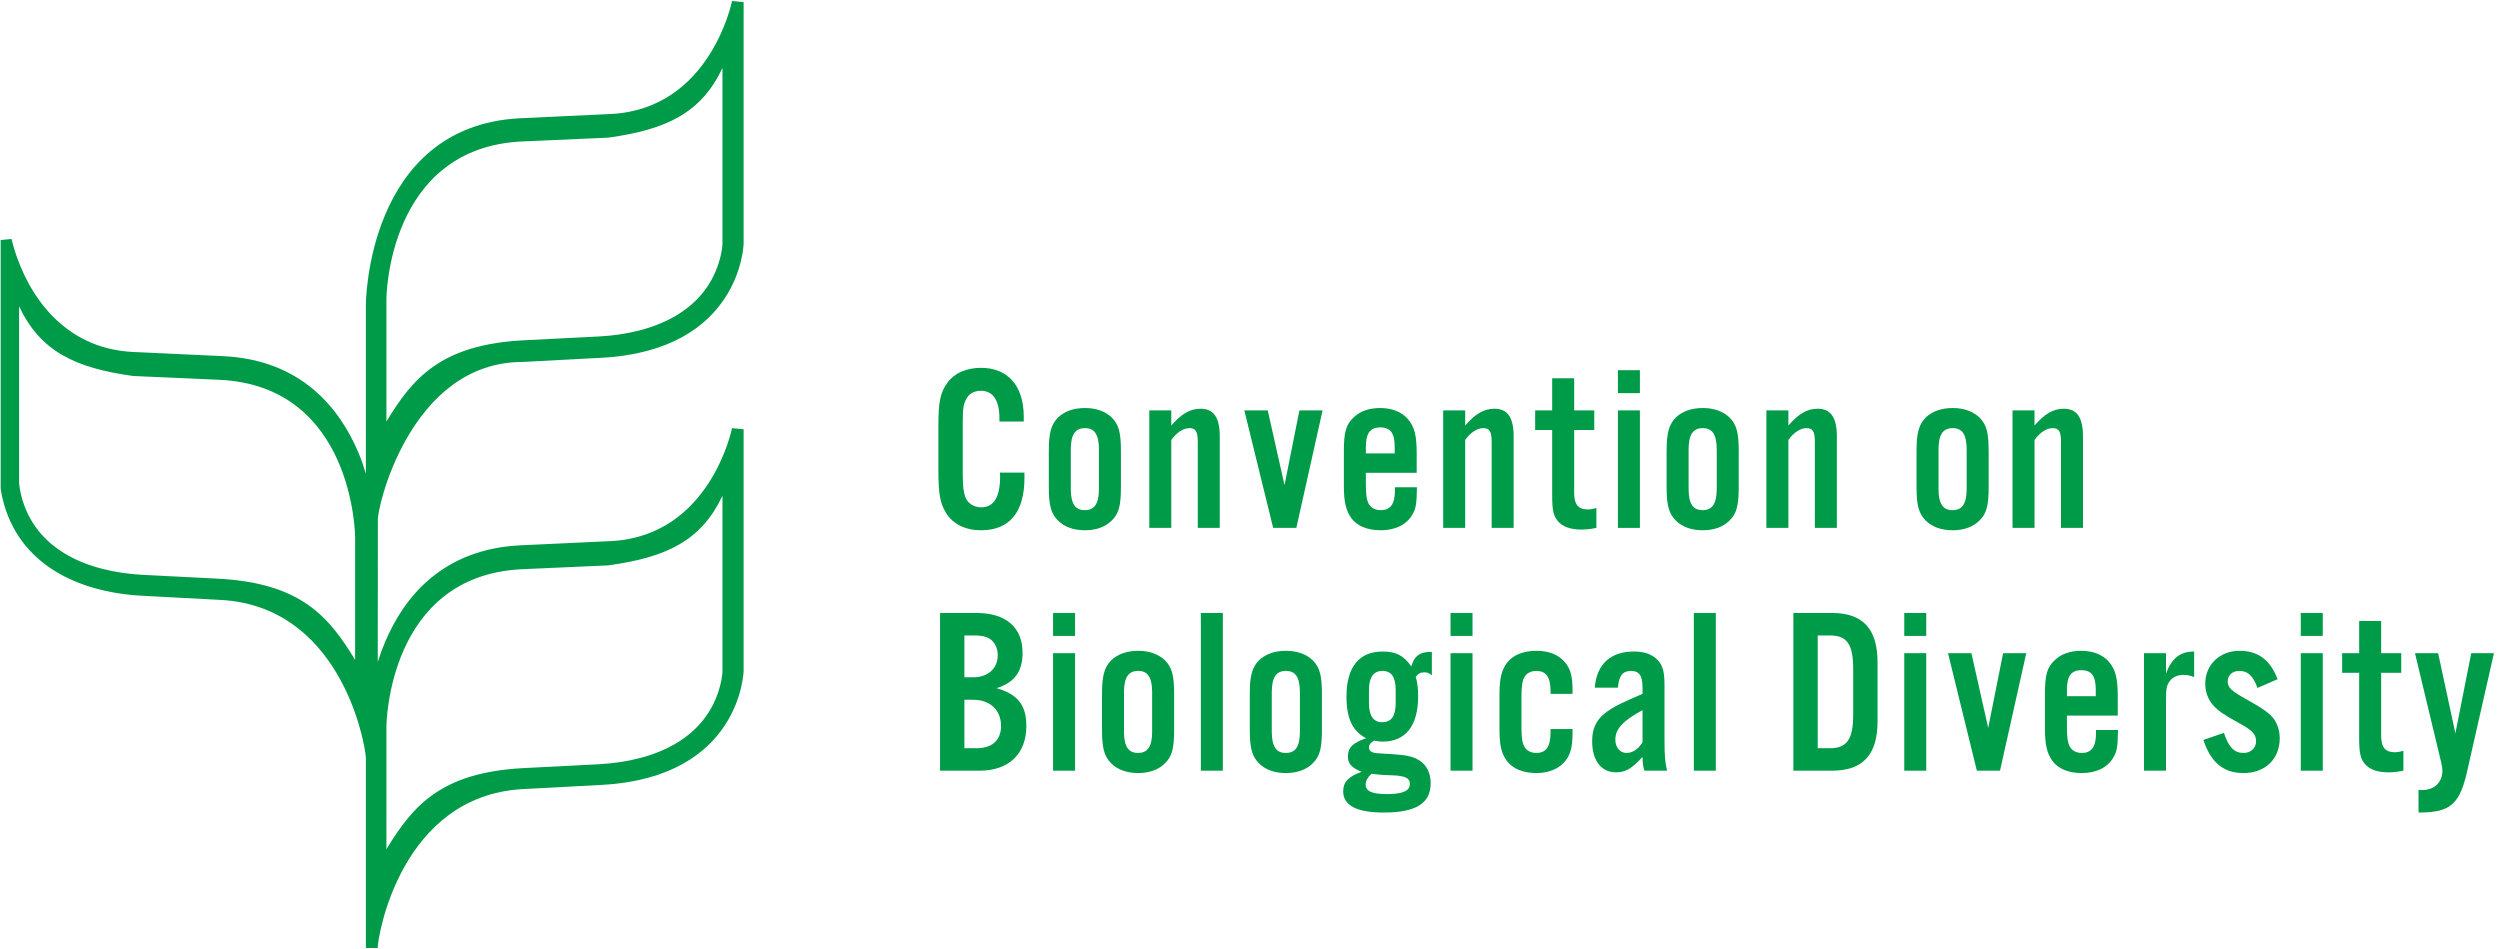
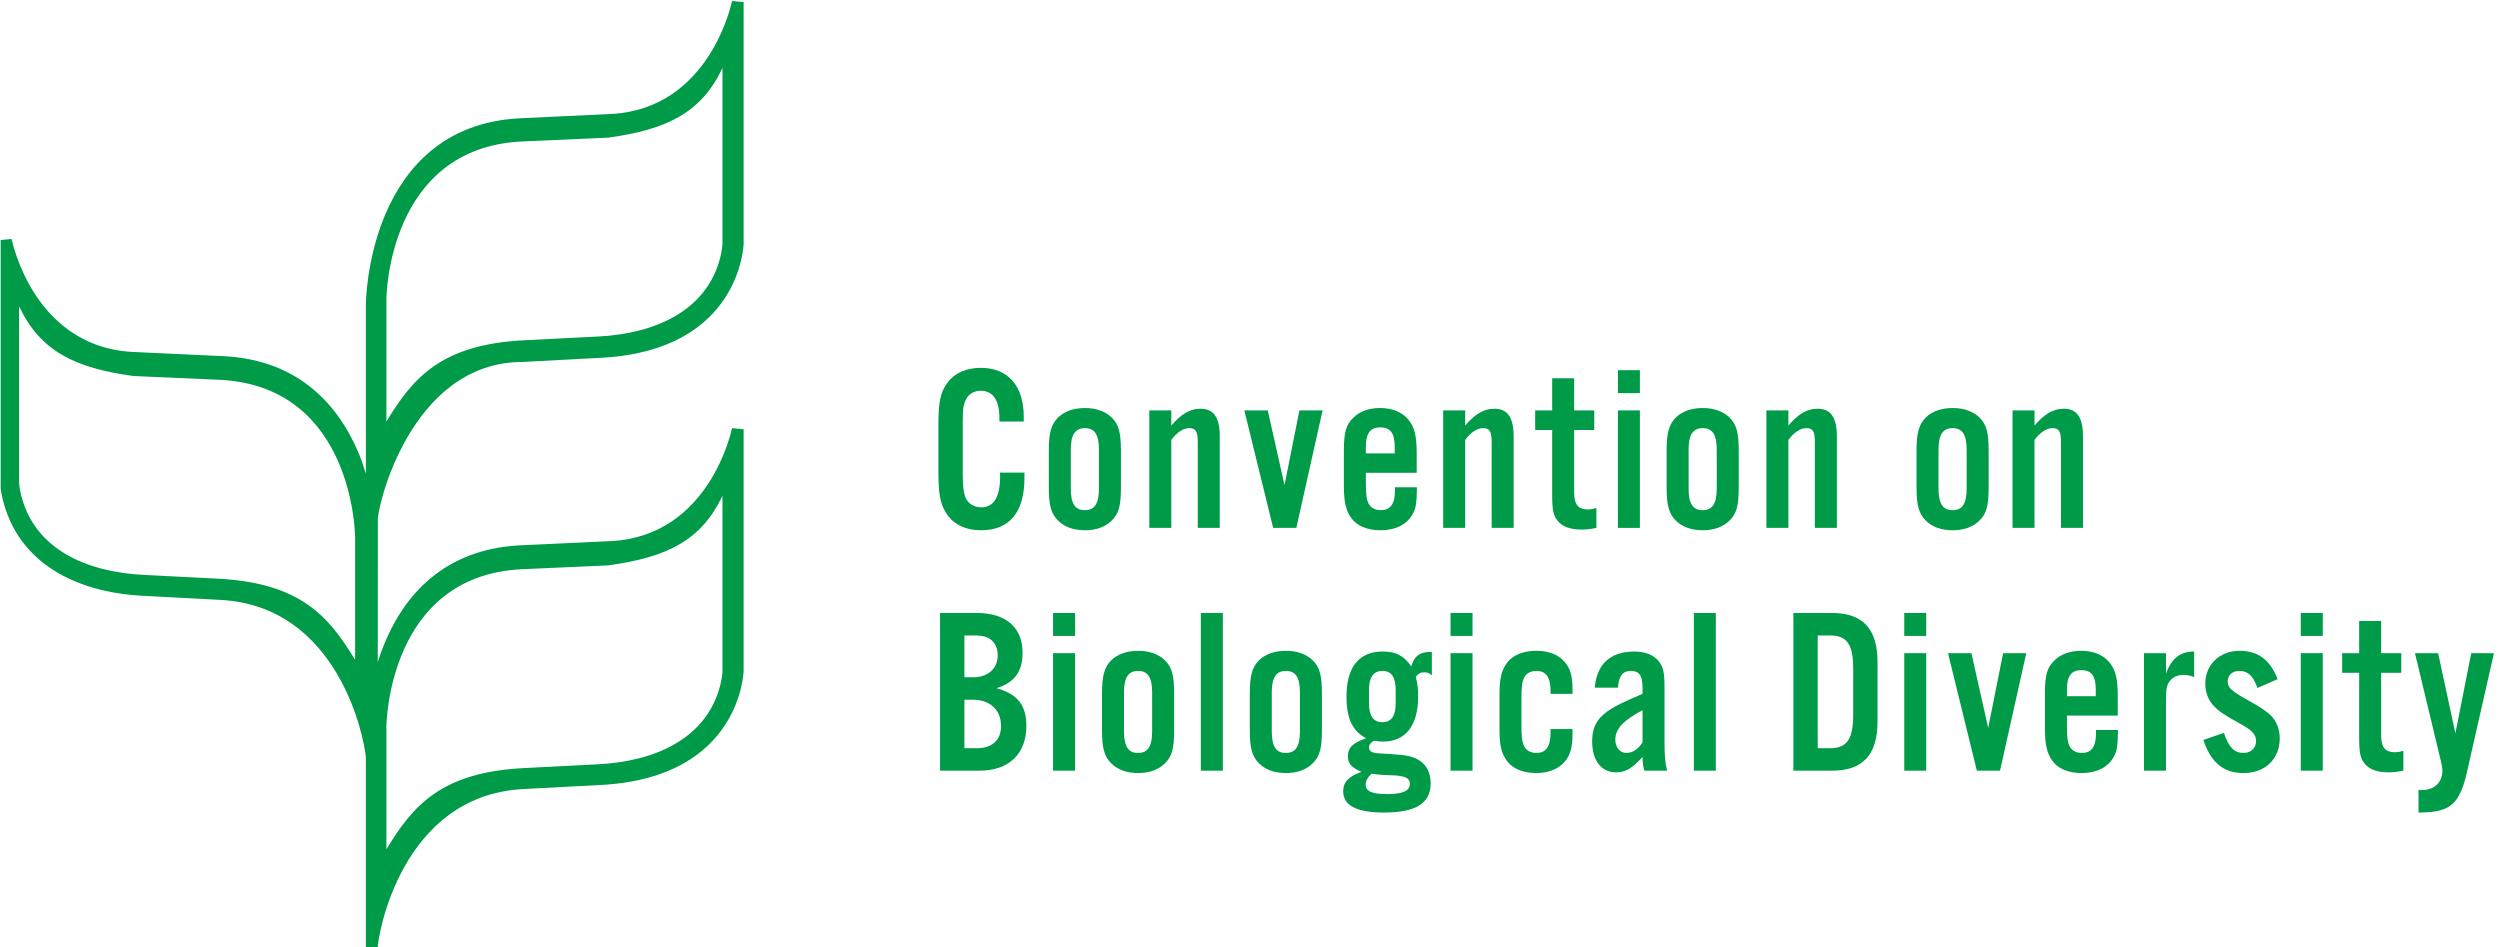
- <svg xmlns="http://www.w3.org/2000/svg" version="1.1" width="280" height="106.25" id="svg3310" xml:space="preserve">
+ <svg xmlns="http://www.w3.org/2000/svg" version="1.1" viewBox="0 0 280 106" id="svg3310" xml:space="preserve">
  <defs id="defs3314">
    <clipPath id="clipPath3326">
      <path d="m 0.06,84.909 223.397,0 0,-84.849 -223.397,0 0,84.849 z" id="path3328" />
    </clipPath>
    <clipPath id="clipPath3332">
      <path d="M 0,0 224,0 224,85 0,85 0,0 z" id="path3334" />
    </clipPath>
    <clipPath id="clipPath3342">
      <path d="M 0,0 224,0 224,85 0,85 0,0 z" id="path3344" />
    </clipPath>
  </defs>
  <g id="g3320" transform="matrix(1.25,0,0,-1.25,0,106.25)" />
  <g id="g3322" transform="matrix(1.25,0,0,-1.25,0,106.25)" style="fill:#009B48">
    <g id="g3324" clip-path="url(#clipPath3326)" style="fill:#009B48">
      <g id="g3330" clip-path="url(#clipPath3332)" style="fill:#009B48">
        <path style="fill:#009B48;fill-opacity:1;fill-rule:evenodd;stroke:none" id="path3336" d="m 34.623,47.233 0,10.993 c 0,0.117 0.11,13.523 12.143,14.099 l 7.732,0.342 c 5.268,0.727 8.339,2.231 10.235,6.242 l 0,-15.769 c 0,0 -0.015,-0.463 -0.19,-1.18 -1.22,-4.852 -5.901,-6.85 -10.903,-7.109 l -6.745,-0.342 c -7.4,-0.393 -9.916,-3.393 -12.272,-7.276 z m 0,-27.331 c 0,0.112 0.11,13.524 12.143,14.096 l 7.732,0.344 c 5.268,0.725 8.339,2.227 10.235,6.237 l 0,-15.766 c 0,0 -0.015,-0.464 -0.19,-1.176 -1.22,-4.853 -5.901,-6.852 -10.903,-7.113 l -6.745,-0.346 c -7.4,-0.39 -9.916,-3.39 -12.272,-7.272 l 0,10.996 z m -2.805,5.974 c -2.353,3.886 -4.872,6.885 -12.27,7.274 l -6.743,0.344 C 7.8,33.756 3.118,35.751 1.901,40.607 c -0.177,0.714 -0.19,1.177 -0.19,1.177 l 0,15.772 c 1.893,-4.014 4.965,-5.52 10.231,-6.246 l 7.735,-0.34 c 12.03,-0.578 12.141,-13.987 12.141,-14.1 l 0,-10.994 z m 15.012,26.693 7.109,0.377 c 12.439,0.686 12.687,10.143 12.69,10.227 l 0,21.635 -1.039,0.101 C 65.58,84.855 63.646,75.235 54.739,74.786 l -8.152,-0.383 c -6.884,-0.34 -10.357,-4.566 -12.075,-8.638 -1.709,-4.049 -1.73,-8.002 -1.73,-8.028 l 0,-15.183 c -0.198,0.668 -0.416,1.297 -0.668,1.89 -1.718,4.075 -5.192,8.297 -12.074,8.643 l -8.153,0.379 c -5.352,0.271 -8.782,3.947 -10.414,8.613 -0.312,0.912 -0.437,1.51 -0.437,1.51 L 0,63.487 0,41.849 c 0,0 0.009,-0.614 0.23,-1.535 1.397,-5.843 6.692,-8.371 12.454,-8.691 l 7.111,-0.377 C 30.27,30.664 32.621,19.053 32.782,17.129 l 0,-17.129 1.054,0 c 0,1.176 2.112,13.692 12.994,14.297 l 7.109,0.377 c 12.439,0.689 12.687,10.142 12.69,10.225 l 0,21.639 -1.039,0.1 C 65.58,46.589 63.646,36.968 54.739,36.517 L 46.587,36.138 C 39.703,35.79 36.23,31.565 34.512,27.493 34.254,26.887 34.034,26.277 33.848,25.686 l 0.009,12.655 C 33.712,39.273 36.7,52.569 46.83,52.569" />
      </g>
    </g>
  </g>
  <g id="g3338" transform="matrix(1.329784,0,0,-1.329784,-17.82826,107.2231)" style="fill:#009B48">
    <g id="g3340" clip-path="url(#clipPath3342)" style="fill:#009B48">
      <path style="fill:#009B48;fill-opacity:1;fill-rule:nonzero;stroke:none" id="path3346" d="m 97.581,45.131 0,0.279 c 0,1.514 -0.538,2.31 -1.574,2.31 -0.518,0 -0.976,-0.238 -1.195,-0.657 -0.258,-0.438 -0.318,-0.836 -0.318,-1.912 l 0,-4.42 c 0,-1.016 0.06,-1.534 0.219,-1.972 0.199,-0.518 0.717,-0.857 1.334,-0.857 1.056,0 1.593,0.857 1.593,2.589 0,0.06 0,0.199 -0.02,0.339 l 2.071,0 0,-0.458 c 0,-2.868 -1.254,-4.401 -3.644,-4.401 -1.334,0 -2.39,0.517 -2.967,1.473 -0.498,0.817 -0.638,1.593 -0.638,3.565 l 0,3.724 c 0,2.091 0.16,2.848 0.777,3.684 0.578,0.797 1.593,1.234 2.808,1.234 2.27,0 3.605,-1.512 3.605,-4.122 l 0,-0.398 -2.051,0" />
      <path style="fill:#009B48;fill-opacity:1;fill-rule:nonzero;stroke:none" id="path3348" d="m 103.594,39.476 c 0,-1.255 0.359,-1.813 1.176,-1.813 0.835,0 1.194,0.558 1.194,1.813 l 0,3.286 c 0,1.254 -0.359,1.811 -1.175,1.811 -0.836,0 -1.195,-0.557 -1.195,-1.811 l 0,-3.286 z m 4.222,0.119 c 0,-1.553 -0.179,-2.23 -0.776,-2.808 -0.538,-0.537 -1.315,-0.816 -2.251,-0.816 -0.956,0 -1.732,0.279 -2.27,0.816 -0.578,0.578 -0.777,1.255 -0.777,2.808 l 0,3.047 c 0,1.553 0.199,2.23 0.777,2.828 0.538,0.517 1.314,0.797 2.27,0.797 0.936,0 1.713,-0.28 2.251,-0.797 0.597,-0.598 0.776,-1.275 0.776,-2.828 l 0,-3.047" />
      <path style="fill:#009B48;fill-opacity:1;fill-rule:nonzero;stroke:none" id="path3350" d="m 112.058,44.793 c 0.856,0.995 1.593,1.414 2.469,1.414 1.096,0 1.613,-0.737 1.613,-2.311 l 0,-7.726 -1.852,0 0,7.249 c 0,0.876 -0.179,1.154 -0.717,1.154 -0.497,0 -1.055,-0.358 -1.513,-0.995 l 0,-7.408 -1.852,0 0,9.897 1.852,0 0,-1.274" />
      <path style="fill:#009B48;fill-opacity:1;fill-rule:nonzero;stroke:none" id="path3352" d="m 120.638,36.17 -2.429,9.897 1.972,0 1.414,-6.293 1.254,6.293 1.951,0 -2.21,-9.897 -1.952,0" />
      <path style="fill:#009B48;fill-opacity:1;fill-rule:nonzero;stroke:none" id="path3354" d="m 130.875,42.981 c 0,1.174 -0.358,1.653 -1.215,1.653 -0.856,0 -1.215,-0.498 -1.215,-1.653 l 0,-0.538 2.43,0 0,0.538 z m -2.43,-2.171 0,-0.876 c 0,-0.956 0.06,-1.394 0.24,-1.733 0.179,-0.339 0.557,-0.538 1.016,-0.538 0.816,0 1.194,0.519 1.194,1.673 l 0,0.259 1.853,0 c -0.021,-1.354 -0.081,-1.792 -0.379,-2.29 -0.479,-0.856 -1.434,-1.334 -2.668,-1.334 -1.136,0 -1.993,0.358 -2.491,1.035 -0.437,0.618 -0.617,1.354 -0.617,2.688 l 0,2.948 c 0,1.573 0.18,2.23 0.797,2.808 0.537,0.537 1.315,0.817 2.25,0.817 0.996,0 1.813,-0.319 2.33,-0.916 0.558,-0.638 0.757,-1.355 0.757,-2.908 l 0,-1.633 -4.282,0" />
      <path style="fill:#009B48;fill-opacity:1;fill-rule:nonzero;stroke:none" id="path3356" d="m 136.81,44.793 c 0.856,0.995 1.592,1.414 2.469,1.414 1.096,0 1.613,-0.737 1.613,-2.311 l 0,-7.726 -1.852,0 0,7.249 c 0,0.876 -0.179,1.154 -0.717,1.154 -0.497,0 -1.056,-0.358 -1.513,-0.995 l 0,-7.408 -1.852,0 0,9.897 1.852,0 0,-1.274" />
      <path style="fill:#009B48;fill-opacity:1;fill-rule:nonzero;stroke:none" id="path3358" d="m 147.683,44.414 -1.693,0 0,-5.277 c 0,-0.995 0.338,-1.413 1.154,-1.413 0.22,0 0.398,0.039 0.718,0.119 l 0,-1.673 c -0.519,-0.1 -0.837,-0.14 -1.255,-0.14 -0.936,0 -1.613,0.24 -2.012,0.738 -0.357,0.437 -0.457,0.916 -0.457,2.171 l 0,5.475 -1.433,0 0,1.653 1.433,0 0,2.708 1.852,0 0,-2.708 1.693,0 0,-1.653" />
      <path style="fill:#009B48;fill-opacity:1;fill-rule:nonzero;stroke:none" id="path3360" d="m 149.673,46.067 1.853,0 0,-9.897 -1.853,0 0,9.897 z m 0,3.386 1.853,0 0,-1.932 -1.853,0 0,1.932 z" />
      <path style="fill:#009B48;fill-opacity:1;fill-rule:nonzero;stroke:none" id="path3362" d="m 155.628,39.476 c 0,-1.255 0.358,-1.813 1.175,-1.813 0.836,0 1.195,0.558 1.195,1.813 l 0,3.286 c 0,1.254 -0.359,1.811 -1.175,1.811 -0.837,0 -1.195,-0.557 -1.195,-1.811 l 0,-3.286 z m 4.222,0.119 c 0,-1.553 -0.18,-2.23 -0.776,-2.808 -0.538,-0.537 -1.315,-0.816 -2.251,-0.816 -0.956,0 -1.733,0.279 -2.271,0.816 -0.577,0.578 -0.776,1.255 -0.776,2.808 l 0,3.047 c 0,1.553 0.199,2.23 0.776,2.828 0.538,0.517 1.315,0.797 2.271,0.797 0.936,0 1.713,-0.28 2.251,-0.797 0.596,-0.598 0.776,-1.275 0.776,-2.828 l 0,-3.047" />
      <path style="fill:#009B48;fill-opacity:1;fill-rule:nonzero;stroke:none" id="path3364" d="m 164.033,44.793 c 0.855,0.995 1.592,1.414 2.468,1.414 1.096,0 1.614,-0.737 1.614,-2.311 l 0,-7.726 -1.853,0 0,7.249 c 0,0.876 -0.179,1.154 -0.717,1.154 -0.497,0 -1.055,-0.358 -1.512,-0.995 l 0,-7.408 -1.853,0 0,9.897 1.853,0 0,-1.274" />
      <path style="fill:#009B48;fill-opacity:1;fill-rule:nonzero;stroke:none" id="path3366" d="m 176.677,39.476 c 0,-1.255 0.359,-1.813 1.176,-1.813 0.836,0 1.194,0.558 1.194,1.813 l 0,3.286 c 0,1.254 -0.358,1.811 -1.174,1.811 -0.837,0 -1.196,-0.557 -1.196,-1.811 l 0,-3.286 z m 4.223,0.119 c 0,-1.553 -0.18,-2.23 -0.777,-2.808 -0.538,-0.537 -1.315,-0.816 -2.25,-0.816 -0.956,0 -1.733,0.279 -2.271,0.816 -0.577,0.578 -0.776,1.255 -0.776,2.808 l 0,3.047 c 0,1.553 0.199,2.23 0.776,2.828 0.538,0.517 1.315,0.797 2.271,0.797 0.935,0 1.712,-0.28 2.25,-0.797 0.597,-0.598 0.777,-1.275 0.777,-2.828 l 0,-3.047" />
      <path style="fill:#009B48;fill-opacity:1;fill-rule:nonzero;stroke:none" id="path3368" d="m 184.763,44.793 c 0.856,0.995 1.592,1.414 2.469,1.414 1.096,0 1.613,-0.737 1.613,-2.311 l 0,-7.726 -1.852,0 0,7.249 c 0,0.876 -0.179,1.154 -0.717,1.154 -0.497,0 -1.056,-0.358 -1.513,-0.995 l 0,-7.408 -1.852,0 0,9.897 1.852,0 0,-1.274" />
      <path style="fill:#009B48;fill-opacity:1;fill-rule:nonzero;stroke:none" id="path3370" d="m 95.669,17.613 c 1.294,0 2.051,0.678 2.051,1.872 0,1.334 -0.916,2.211 -2.35,2.211 l -0.737,0 0,-4.083 1.036,0 z m -0.299,5.975 c 1.254,0 2.071,0.736 2.071,1.872 0,0.498 -0.179,0.936 -0.498,1.234 -0.339,0.299 -0.756,0.418 -1.533,0.418 l -0.777,0 0,-3.524 0.737,0 z m -2.788,5.417 3.067,0 c 2.489,0 3.883,-1.215 3.883,-3.366 0,-1.574 -0.697,-2.509 -2.191,-2.967 1.793,-0.518 2.51,-1.434 2.51,-3.187 0,-2.349 -1.474,-3.763 -3.943,-3.763 l -3.326,0 0,13.283" />
      <path style="fill:#009B48;fill-opacity:1;fill-rule:nonzero;stroke:none" id="path3372" d="m 102.101,25.619 1.852,0 0,-9.898 -1.852,0 0,9.898 z m 0,3.386 1.852,0 0,-1.933 -1.852,0 0,1.933 z" />
      <path style="fill:#009B48;fill-opacity:1;fill-rule:nonzero;stroke:none" id="path3374" d="m 108.075,19.027 c 0,-1.255 0.358,-1.812 1.175,-1.812 0.836,0 1.195,0.557 1.195,1.812 l 0,3.287 c 0,1.253 -0.359,1.811 -1.175,1.811 -0.837,0 -1.195,-0.558 -1.195,-1.811 l 0,-3.287 z m 4.222,0.119 c 0,-1.552 -0.18,-2.229 -0.777,-2.807 -0.538,-0.537 -1.314,-0.817 -2.25,-0.817 -0.956,0 -1.733,0.28 -2.27,0.817 -0.578,0.578 -0.777,1.255 -0.777,2.807 l 0,3.047 c 0,1.554 0.199,2.231 0.777,2.829 0.537,0.517 1.314,0.796 2.27,0.796 0.936,0 1.712,-0.279 2.25,-0.796 0.597,-0.598 0.777,-1.275 0.777,-2.829 l 0,-3.047" />
      <path style="fill:#009B48;fill-opacity:1;fill-rule:nonzero;stroke:none" id="path3376" d="m 114.547,29.005 1.852,0 0,-13.283 -1.852,0 0,13.283 z" />
      <path style="fill:#009B48;fill-opacity:1;fill-rule:nonzero;stroke:none" id="path3378" d="m 120.521,19.027 c 0,-1.255 0.358,-1.812 1.176,-1.812 0.836,0 1.194,0.557 1.194,1.812 l 0,3.287 c 0,1.253 -0.358,1.811 -1.175,1.811 -0.837,0 -1.195,-0.558 -1.195,-1.811 l 0,-3.287 z m 4.223,0.119 c 0,-1.552 -0.18,-2.229 -0.778,-2.807 -0.537,-0.537 -1.314,-0.817 -2.25,-0.817 -0.956,0 -1.732,0.28 -2.27,0.817 -0.577,0.578 -0.777,1.255 -0.777,2.807 l 0,3.047 c 0,1.554 0.2,2.231 0.777,2.829 0.538,0.517 1.314,0.796 2.27,0.796 0.936,0 1.713,-0.279 2.25,-0.796 0.598,-0.598 0.778,-1.275 0.778,-2.829 l 0,-3.047" />
      <path style="fill:#009B48;fill-opacity:1;fill-rule:nonzero;stroke:none" id="path3380" d="m 128.707,21.417 c 0,-1.075 0.376,-1.613 1.114,-1.613 0.776,0 1.136,0.518 1.136,1.613 l 0,1.096 c 0,1.094 -0.36,1.612 -1.116,1.612 -0.758,0 -1.134,-0.537 -1.134,-1.612 l 0,-1.096 z m 0.158,-6.014 c -0.239,-0.199 -0.438,-0.557 -0.438,-0.837 0,-0.577 0.518,-0.816 1.832,-0.816 1.295,0 1.892,0.279 1.892,0.857 0,0.377 -0.239,0.577 -0.776,0.657 -0.28,0.059 -0.458,0.059 -1.474,0.099 -0.259,0.02 -0.519,0.04 -0.976,0.1 -0.02,-0.02 -0.02,-0.04 -0.06,-0.06 z m 5.138,8.344 c -0.219,0.199 -0.378,0.259 -0.637,0.259 -0.32,0 -0.498,-0.1 -0.717,-0.378 0.14,-0.519 0.199,-0.977 0.199,-1.653 0,-2.469 -1.056,-3.804 -2.987,-3.804 -0.219,0 -0.399,0.02 -0.717,0.08 -0.279,-0.14 -0.437,-0.339 -0.437,-0.578 0,-0.219 0.138,-0.359 0.397,-0.438 0.199,-0.04 0.398,-0.059 1.534,-0.12 1.254,-0.079 1.791,-0.198 2.329,-0.537 0.598,-0.379 0.937,-1.075 0.937,-1.912 0,-1.692 -1.235,-2.469 -3.944,-2.469 -2.29,0 -3.425,0.597 -3.425,1.792 0,0.777 0.459,1.255 1.553,1.633 -0.837,0.339 -1.155,0.697 -1.155,1.295 0,0.756 0.418,1.154 1.533,1.533 -1.154,0.617 -1.652,1.673 -1.652,3.525 0,2.469 1.056,3.784 3.047,3.784 1.135,0 1.793,-0.359 2.41,-1.255 0.258,0.896 0.756,1.255 1.732,1.215 l 0,-1.972" />
      <path style="fill:#009B48;fill-opacity:1;fill-rule:nonzero;stroke:none" id="path3382" d="m 135.577,25.619 1.852,0 0,-9.898 -1.852,0 0,9.898 z m 0,3.386 1.852,0 0,-1.933 -1.852,0 0,1.933 z" />
      <path style="fill:#009B48;fill-opacity:1;fill-rule:nonzero;stroke:none" id="path3384" d="m 144,22.193 0,0.26 c 0,1.135 -0.378,1.672 -1.195,1.672 -0.458,0 -0.837,-0.198 -1.015,-0.537 -0.179,-0.339 -0.24,-0.776 -0.24,-1.732 l 0,-2.39 c 0,-0.937 0.061,-1.374 0.24,-1.713 0.178,-0.339 0.557,-0.538 1.015,-0.538 0.817,0 1.195,0.538 1.195,1.733 l 0,0.279 1.852,0 0,-0.378 c 0,-1.176 -0.199,-1.872 -0.697,-2.411 -0.538,-0.597 -1.355,-0.916 -2.35,-0.916 -1.115,0 -1.991,0.359 -2.489,1.036 -0.458,0.618 -0.617,1.314 -0.617,2.669 l 0,2.867 c 0,1.354 0.159,2.071 0.617,2.688 0.498,0.678 1.374,1.036 2.489,1.036 1.016,0 1.812,-0.298 2.35,-0.896 0.498,-0.537 0.697,-1.215 0.697,-2.369 l 0,-0.36 -1.852,0" />
      <path style="fill:#009B48;fill-opacity:1;fill-rule:nonzero;stroke:none" id="path3386" d="m 151.748,20.819 c -1.633,-0.876 -2.291,-1.573 -2.291,-2.489 0,-0.657 0.398,-1.115 0.936,-1.115 0.518,0 0.995,0.319 1.355,0.896 l 0,2.708 z m 0.158,-5.097 c -0.1,0.278 -0.158,0.677 -0.158,1.155 -0.897,-0.976 -1.434,-1.295 -2.231,-1.295 -1.255,0 -2.012,0.996 -2.012,2.629 0,1.234 0.458,2.012 1.614,2.729 0.477,0.298 0.975,0.537 2.629,1.253 l 0,0.519 c 0,1.016 -0.28,1.413 -0.977,1.413 -0.697,0 -1.016,-0.418 -1.096,-1.413 l -1.951,0 c 0.16,1.971 1.315,3.047 3.307,3.047 0.916,0 1.572,-0.259 2.031,-0.757 0.418,-0.498 0.537,-0.976 0.537,-2.19 l 0,-4.402 c 0,-1.493 0.04,-1.951 0.219,-2.688 l -1.912,0" />
      <path style="fill:#009B48;fill-opacity:1;fill-rule:nonzero;stroke:none" id="path3388" d="m 156.069,29.005 1.852,0 0,-13.283 -1.852,0 0,13.283 z" />
      <path style="fill:#009B48;fill-opacity:1;fill-rule:nonzero;stroke:none" id="path3390" d="m 167.519,17.613 c 1.453,0 1.971,0.757 1.971,2.828 l 0,3.844 c 0,2.091 -0.518,2.827 -1.971,2.827 l -1.016,0 0,-9.499 1.016,0 z m -3.066,11.392 3.246,0 c 2.608,0 3.843,-1.335 3.843,-4.162 l 0,-4.959 c 0,-2.828 -1.235,-4.162 -3.843,-4.162 l -3.246,0 0,13.283" />
      <path style="fill:#009B48;fill-opacity:1;fill-rule:nonzero;stroke:none" id="path3392" d="m 173.792,25.619 1.852,0 0,-9.898 -1.852,0 0,9.898 z m 0,3.386 1.852,0 0,-1.933 -1.852,0 0,1.933 z" />
      <path style="fill:#009B48;fill-opacity:1;fill-rule:nonzero;stroke:none" id="path3394" d="m 179.906,15.722 -2.43,9.897 1.971,0 1.414,-6.293 1.256,6.293 1.951,0 -2.211,-9.897 -1.951,0" />
      <path style="fill:#009B48;fill-opacity:1;fill-rule:nonzero;stroke:none" id="path3396" d="m 189.921,22.532 c 0,1.175 -0.358,1.654 -1.214,1.654 -0.857,0 -1.215,-0.498 -1.215,-1.654 l 0,-0.537 2.429,0 0,0.537 z m -2.429,-2.171 0,-0.876 c 0,-0.956 0.06,-1.393 0.239,-1.732 0.179,-0.339 0.558,-0.538 1.016,-0.538 0.816,0 1.194,0.518 1.194,1.673 l 0,0.258 1.852,0 c -0.02,-1.353 -0.079,-1.791 -0.377,-2.289 -0.479,-0.857 -1.435,-1.335 -2.669,-1.335 -1.136,0 -1.992,0.359 -2.49,1.036 -0.438,0.618 -0.617,1.354 -0.617,2.688 l 0,2.947 c 0,1.574 0.179,2.231 0.797,2.809 0.537,0.537 1.313,0.816 2.25,0.816 0.996,0 1.813,-0.318 2.33,-0.916 0.557,-0.637 0.756,-1.354 0.756,-2.907 l 0,-1.634 -4.281,0" />
      <path style="fill:#009B48;fill-opacity:1;fill-rule:nonzero;stroke:none" id="path3398" d="m 195.836,25.619 0,-1.713 c 0.497,1.315 1.214,1.853 2.371,1.853 l 0,-2.152 c -0.36,0.14 -0.598,0.18 -0.897,0.18 -0.498,0 -0.896,-0.18 -1.155,-0.517 -0.259,-0.339 -0.319,-0.658 -0.319,-1.594 l 0,-5.954 -1.852,0 0,9.897 1.852,0" />
      <path style="fill:#009B48;fill-opacity:1;fill-rule:nonzero;stroke:none" id="path3400" d="m 203.542,22.691 c -0.377,1.037 -0.816,1.434 -1.533,1.434 -0.577,0 -0.975,-0.358 -0.975,-0.876 0,-0.537 0.278,-0.796 1.673,-1.573 1.115,-0.617 1.613,-0.956 2.011,-1.354 0.438,-0.458 0.698,-1.135 0.698,-1.872 0,-1.753 -1.236,-2.928 -3.047,-2.928 -1.694,0 -2.748,0.877 -3.386,2.789 l 1.732,0.597 c 0.399,-1.215 0.876,-1.693 1.654,-1.693 0.617,0 1.054,0.419 1.054,0.996 0,0.558 -0.318,0.916 -1.393,1.493 -1.394,0.778 -1.734,1.016 -2.171,1.474 -0.458,0.478 -0.717,1.155 -0.717,1.872 0,1.594 1.215,2.768 2.888,2.768 1.573,0 2.589,-0.777 3.206,-2.389 l -1.694,-0.738" />
      <path style="fill:#009B48;fill-opacity:1;fill-rule:nonzero;stroke:none" id="path3402" d="m 207.187,25.619 1.853,0 0,-9.898 -1.853,0 0,9.898 z m 0,3.386 1.853,0 0,-1.933 -1.853,0 0,1.933 z" />
      <path style="fill:#009B48;fill-opacity:1;fill-rule:nonzero;stroke:none" id="path3404" d="m 215.651,23.966 -1.693,0 0,-5.278 c 0,-0.995 0.338,-1.413 1.155,-1.413 0.219,0 0.398,0.039 0.717,0.12 l 0,-1.673 c -0.518,-0.1 -0.836,-0.14 -1.254,-0.14 -0.937,0 -1.614,0.239 -2.012,0.737 -0.358,0.438 -0.458,0.916 -0.458,2.171 l 0,5.476 -1.434,0 0,1.653 1.434,0 0,2.708 1.852,0 0,-2.708 1.693,0 0,-1.653" />
      <path style="fill:#009B48;fill-opacity:1;fill-rule:nonzero;stroke:none" id="path3406" d="m 223.457,25.619 -2.151,-9.479 c -0.678,-3.246 -1.414,-3.943 -4.201,-3.943 l 0,1.911 c 0.119,-0.019 0.258,-0.019 0.298,-0.019 1.036,0 1.713,0.657 1.713,1.633 0,0.218 -0.04,0.458 -0.14,0.856 l -2.17,9.041 1.951,0 1.453,-6.751 1.334,6.751 1.913,0" />
    </g>
  </g>
</svg>
